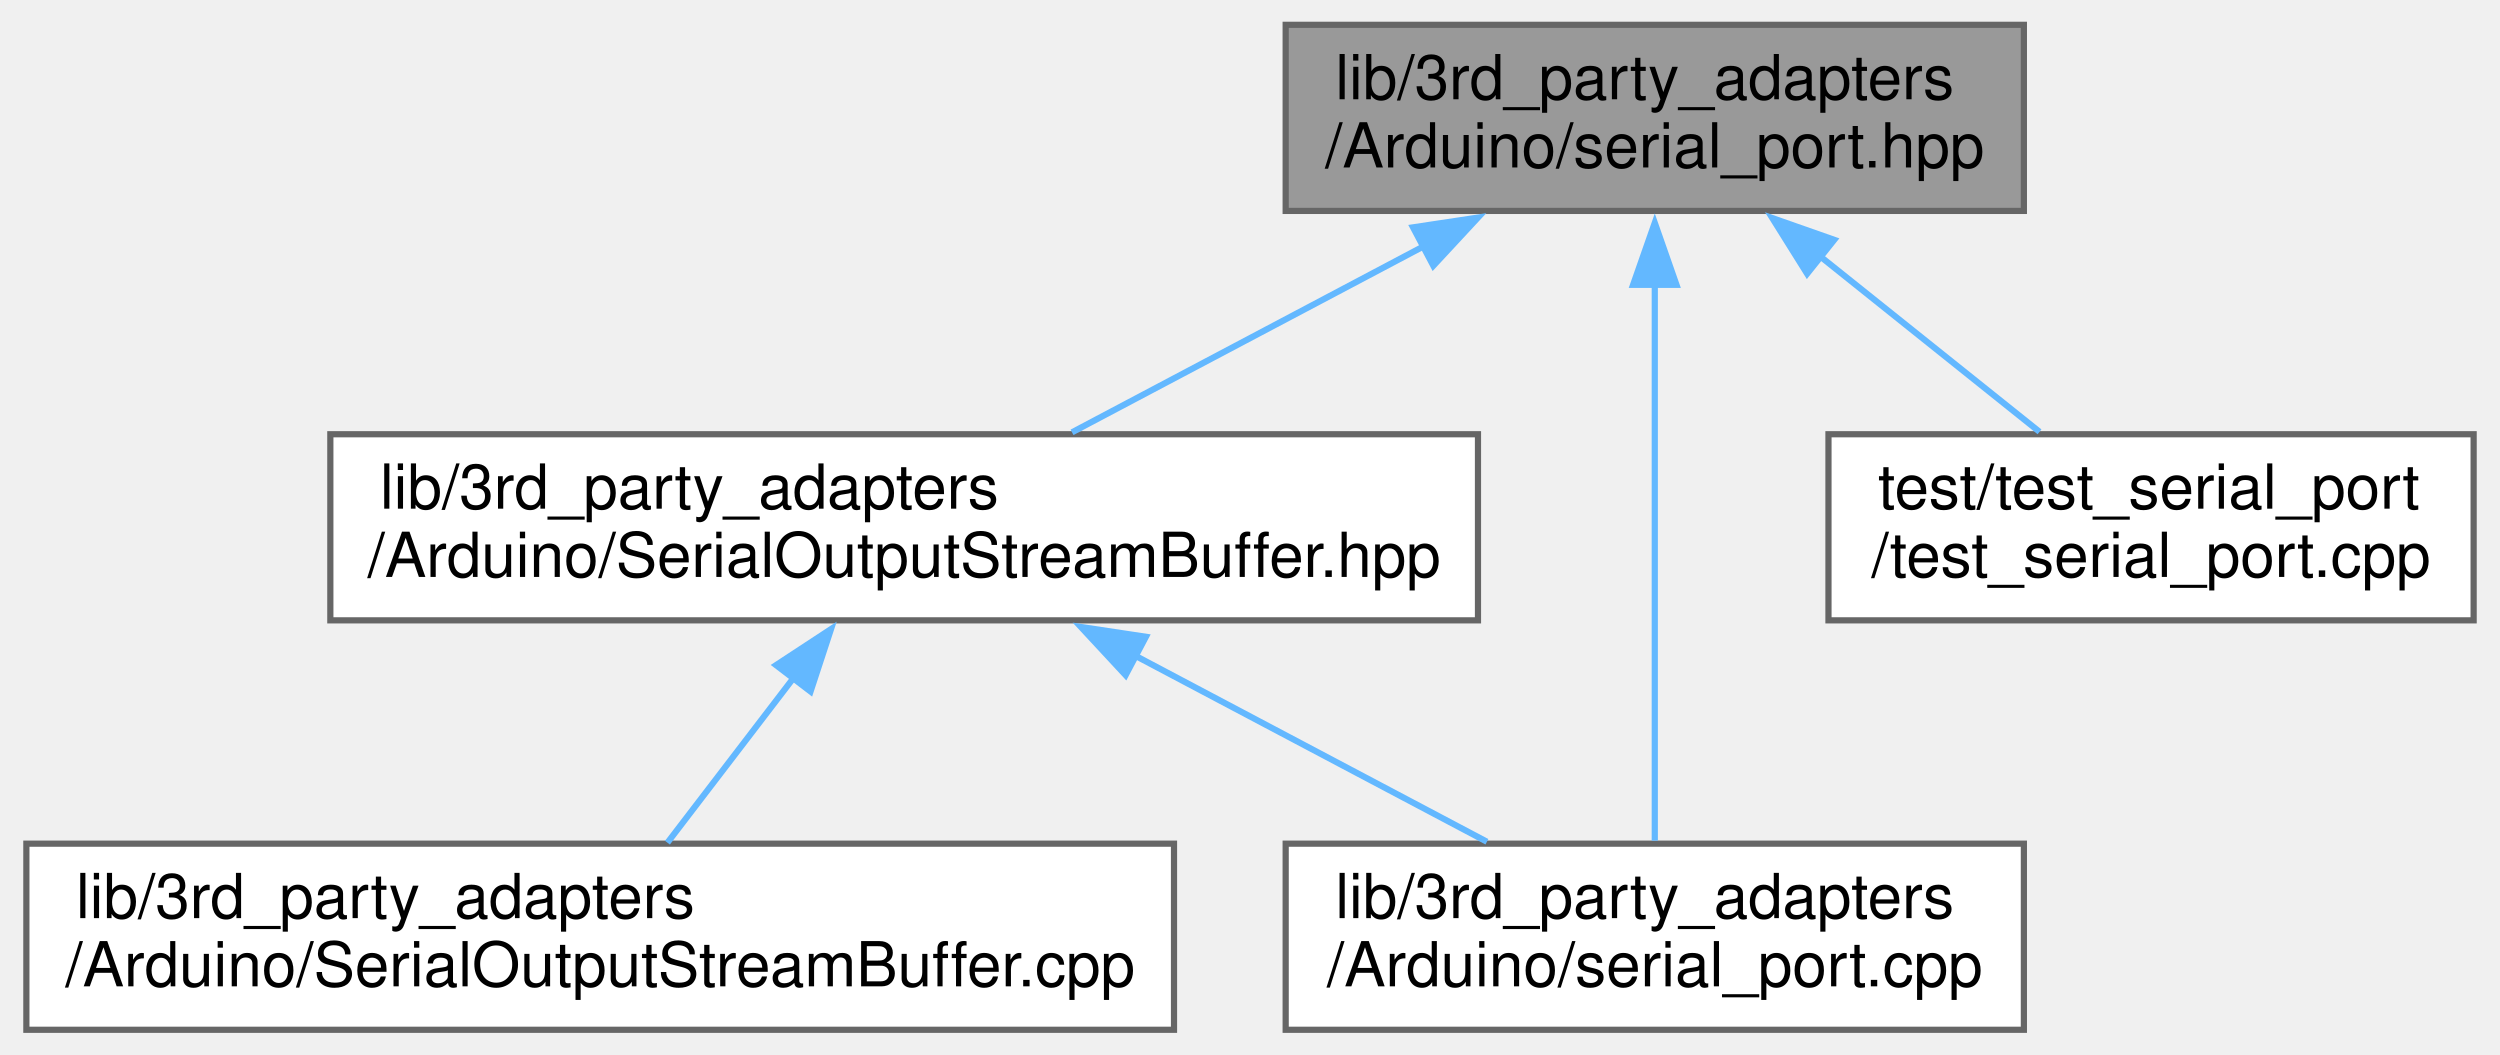
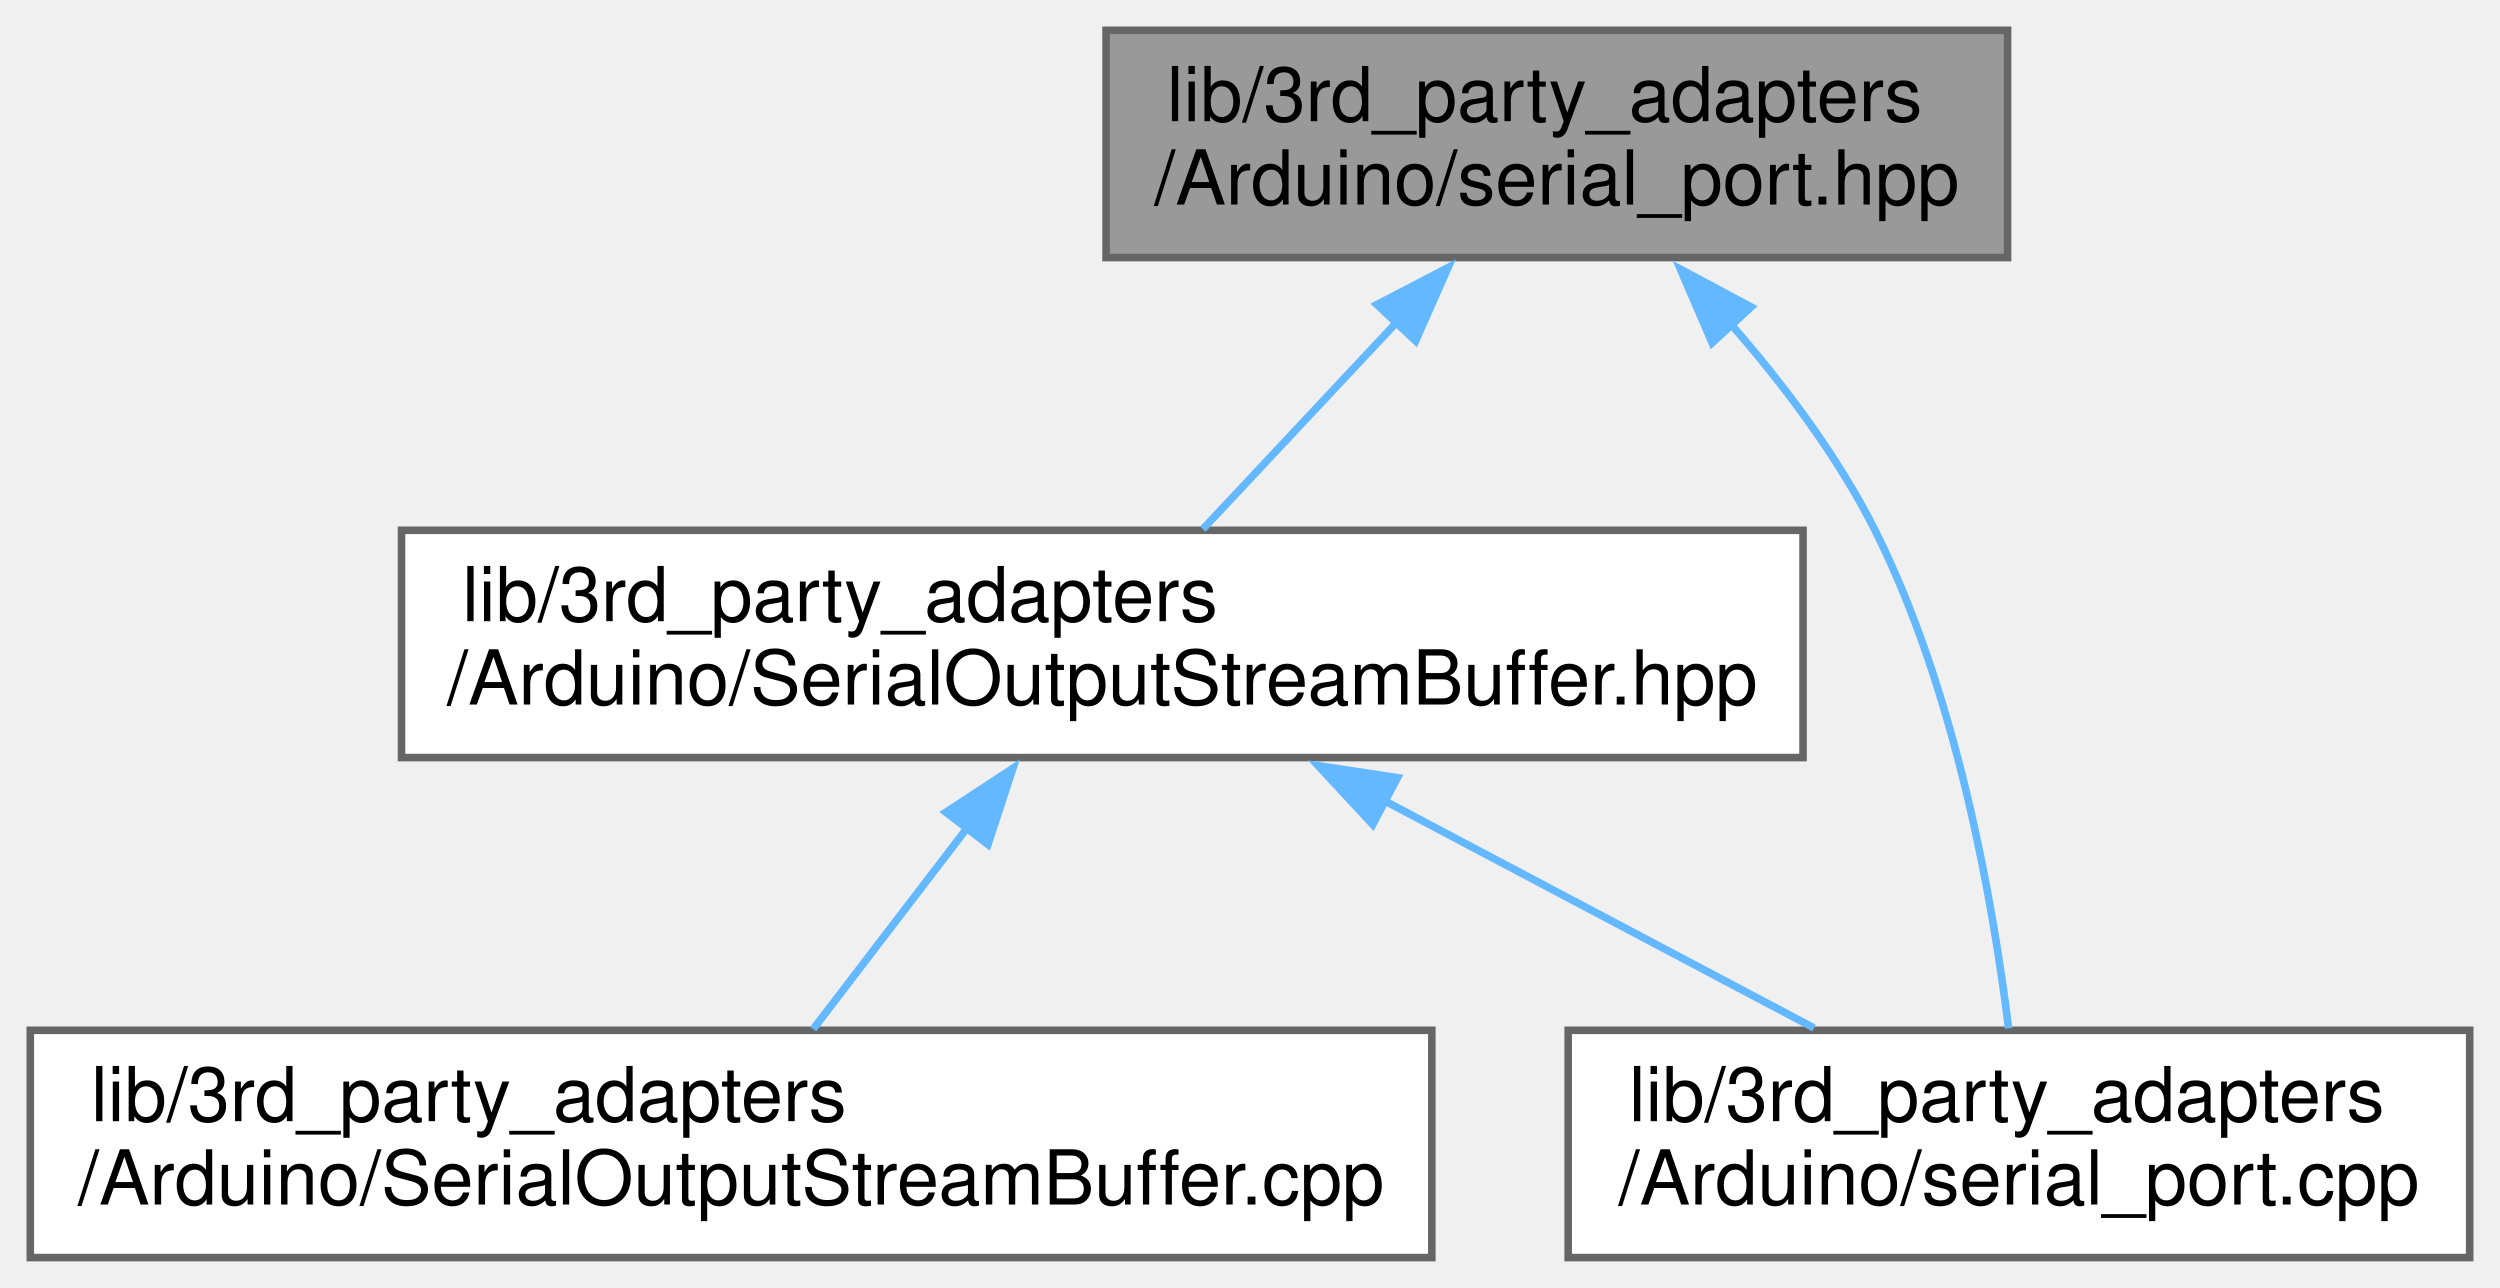
- <svg xmlns="http://www.w3.org/2000/svg" xmlns:xlink="http://www.w3.org/1999/xlink" width="403pt" height="170pt" viewBox="0.00 0.00 402.50 170.00">
+ <svg xmlns="http://www.w3.org/2000/svg" xmlns:xlink="http://www.w3.org/1999/xlink" width="330pt" height="170pt" viewBox="0.00 0.00 330.00 170.00">
  <g id="graph0" class="graph" transform="scale(1 1) rotate(0) translate(4 166)">
    <g id="node1" class="node">
      <g id="a_node1">
        <a xlink:title="This is a Proxy header.">
-           <polygon fill="#999999" stroke="#666666" points="322,-162 203,-162 203,-132 322,-132 322,-162" />
-           <text text-anchor="start" x="211" y="-150" font-family="Helvetica,sans-Serif" font-size="10.00">lib/3rd_party_adapters</text>
-           <text text-anchor="middle" x="262.5" y="-139" font-family="Helvetica,sans-Serif" font-size="10.00">/Arduino/serial_port.hpp</text>
+           <polygon fill="#999999" stroke="#666666" points="261,-162 142,-162 142,-132 261,-132 261,-162" />
+           <text text-anchor="start" x="150" y="-150" font-family="Helvetica,sans-Serif" font-size="10.00">lib/3rd_party_adapters</text>
+           <text text-anchor="middle" x="201.5" y="-139" font-family="Helvetica,sans-Serif" font-size="10.00">/Arduino/serial_port.hpp</text>
        </a>
      </g>
    </g>
    <g id="node2" class="node">
      <g id="a_node2">
        <a xlink:href="SerialOutputStreamBuffer_8hpp.xhtml" target="_top" xlink:title=" ">
          <polygon fill="white" stroke="#666666" points="234,-96 49,-96 49,-66 234,-66 234,-96" />
          <text text-anchor="start" x="57" y="-84" font-family="Helvetica,sans-Serif" font-size="10.00">lib/3rd_party_adapters</text>
          <text text-anchor="middle" x="141.5" y="-73" font-family="Helvetica,sans-Serif" font-size="10.00">/Arduino/SerialOutputStreamBuffer.hpp</text>
        </a>
      </g>
    </g>
    <g id="edge1" class="edge">
-       <path fill="none" stroke="#63b8ff" d="M225.29,-126.32C206.97,-116.63 185.28,-105.16 168.56,-96.31" />
-       <polygon fill="#63b8ff" stroke="#63b8ff" points="223.53,-129.35 234.01,-130.93 226.8,-123.16 223.53,-129.35" />
+       <path fill="none" stroke="#63b8ff" d="M180.43,-123.53C171.9,-114.43 162.31,-104.19 154.78,-96.16" />
+       <polygon fill="#63b8ff" stroke="#63b8ff" points="177.76,-125.79 187.15,-130.69 182.86,-121 177.76,-125.79" />
    </g>
    <g id="node4" class="node">
      <g id="a_node4">
        <a xlink:href="serial__port_8cpp.xhtml" target="_top" xlink:title=" ">
          <polygon fill="white" stroke="#666666" points="322,-30 203,-30 203,0 322,0 322,-30" />
          <text text-anchor="start" x="211" y="-18" font-family="Helvetica,sans-Serif" font-size="10.00">lib/3rd_party_adapters</text>
          <text text-anchor="middle" x="262.5" y="-7" font-family="Helvetica,sans-Serif" font-size="10.00">/Arduino/serial_port.cpp</text>
        </a>
      </g>
    </g>
    <g id="edge4" class="edge">
-       <path fill="none" stroke="#63b8ff" d="M262.5,-120.38C262.5,-93.49 262.5,-52.18 262.5,-30.47" />
-       <polygon fill="#63b8ff" stroke="#63b8ff" points="259,-120.08 262.5,-130.08 266,-120.08 259,-120.08" />
-     </g>
-     <g id="node5" class="node">
-       <g id="a_node5">
-         <a xlink:href="test__serial__port_8cpp.xhtml" target="_top" xlink:title=" ">
-           <polygon fill="white" stroke="#666666" points="394.5,-96 290.5,-96 290.5,-66 394.5,-66 394.5,-96" />
-           <text text-anchor="start" x="298.5" y="-84" font-family="Helvetica,sans-Serif" font-size="10.00">test/test_serial_port</text>
-           <text text-anchor="middle" x="342.5" y="-73" font-family="Helvetica,sans-Serif" font-size="10.00">/test_serial_port.cpp</text>
-         </a>
-       </g>
-     </g>
-     <g id="edge5" class="edge">
-       <path fill="none" stroke="#63b8ff" d="M289.13,-124.7C300.76,-115.4 314.09,-104.73 324.52,-96.39" />
-       <polygon fill="#63b8ff" stroke="#63b8ff" points="287.06,-121.87 281.44,-130.85 291.43,-127.34 287.06,-121.87" />
+       <path fill="none" stroke="#63b8ff" d="M224.5,-123.19C231.5,-115.17 238.62,-105.71 243.5,-96 254.27,-74.57 259.09,-46.82 261.13,-30.26" />
+       <polygon fill="#63b8ff" stroke="#63b8ff" points="222,-120.74 217.81,-130.47 227.15,-125.48 222,-120.74" />
    </g>
    <g id="node3" class="node">
      <g id="a_node3">
        <a xlink:href="SerialOutputStreamBuffer_8cpp.xhtml" target="_top" xlink:title=" ">
          <polygon fill="white" stroke="#666666" points="185,-30 0,-30 0,0 185,0 185,-30" />
          <text text-anchor="start" x="8" y="-18" font-family="Helvetica,sans-Serif" font-size="10.00">lib/3rd_party_adapters</text>
          <text text-anchor="middle" x="92.5" y="-7" font-family="Helvetica,sans-Serif" font-size="10.00">/Arduino/SerialOutputStreamBuffer.cpp</text>
        </a>
      </g>
    </g>
    <g id="edge2" class="edge">
      <path fill="none" stroke="#63b8ff" d="M123.64,-56.68C116.84,-47.79 109.3,-37.95 103.34,-30.16" />
      <polygon fill="#63b8ff" stroke="#63b8ff" points="120.85,-58.78 129.71,-64.59 126.41,-54.53 120.85,-58.78" />
    </g>
    <g id="edge3" class="edge">
      <path fill="none" stroke="#63b8ff" d="M178.71,-60.32C197.03,-50.63 218.72,-39.16 235.44,-30.31" />
      <polygon fill="#63b8ff" stroke="#63b8ff" points="177.2,-57.16 169.99,-64.93 180.47,-63.35 177.2,-57.16" />
    </g>
  </g>
</svg>
